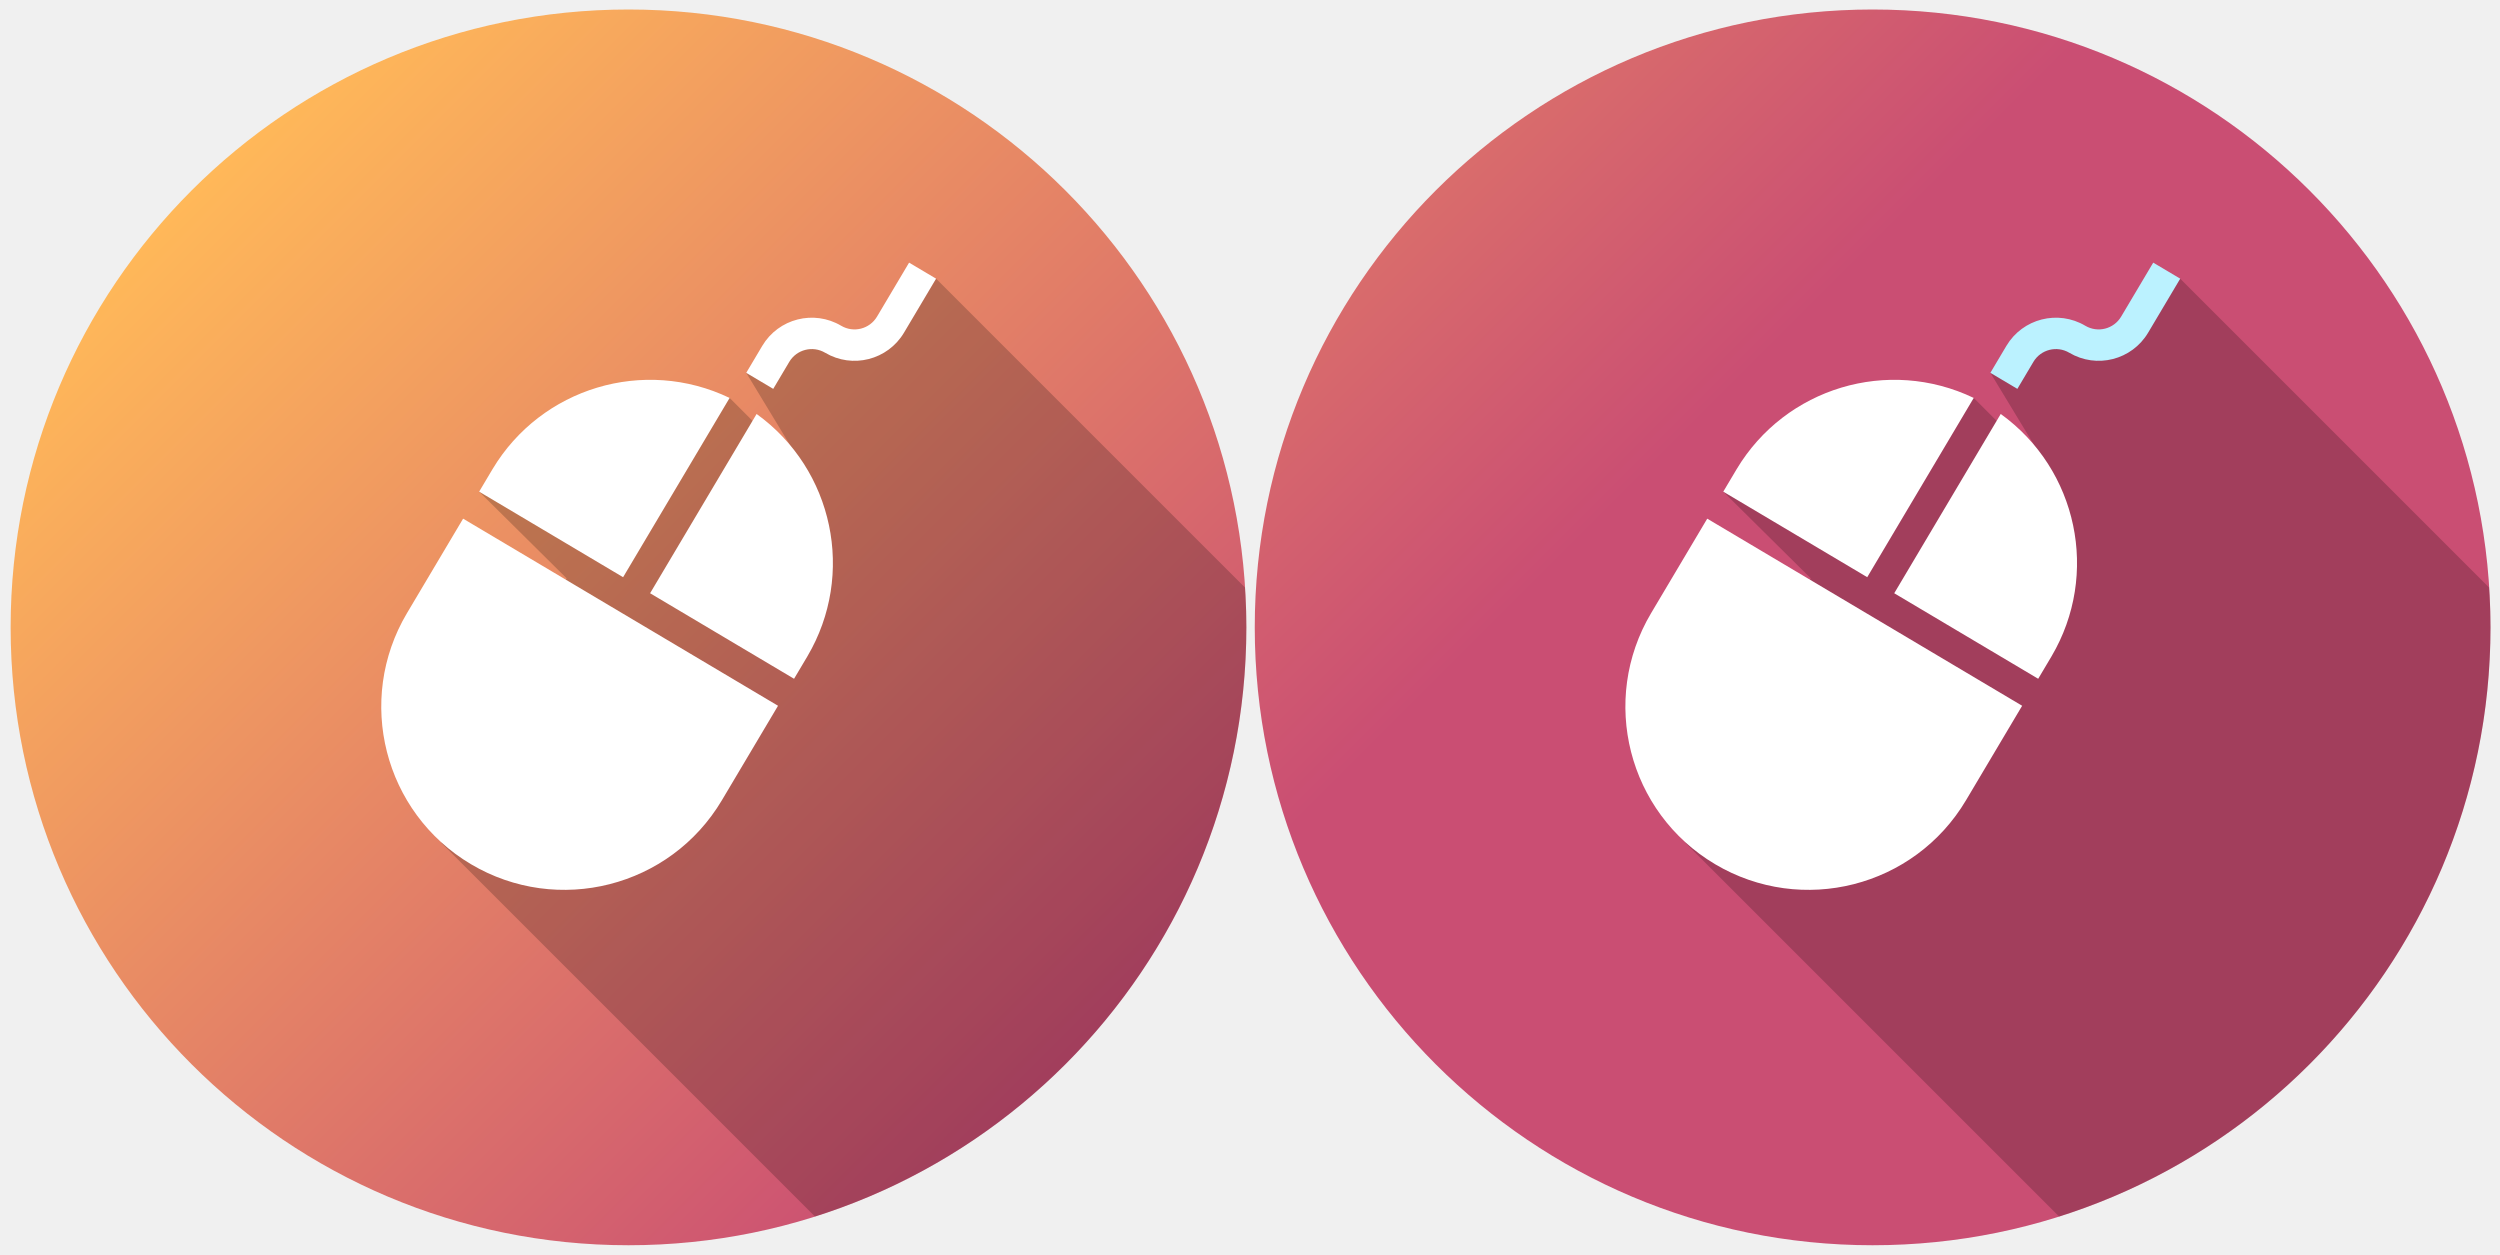
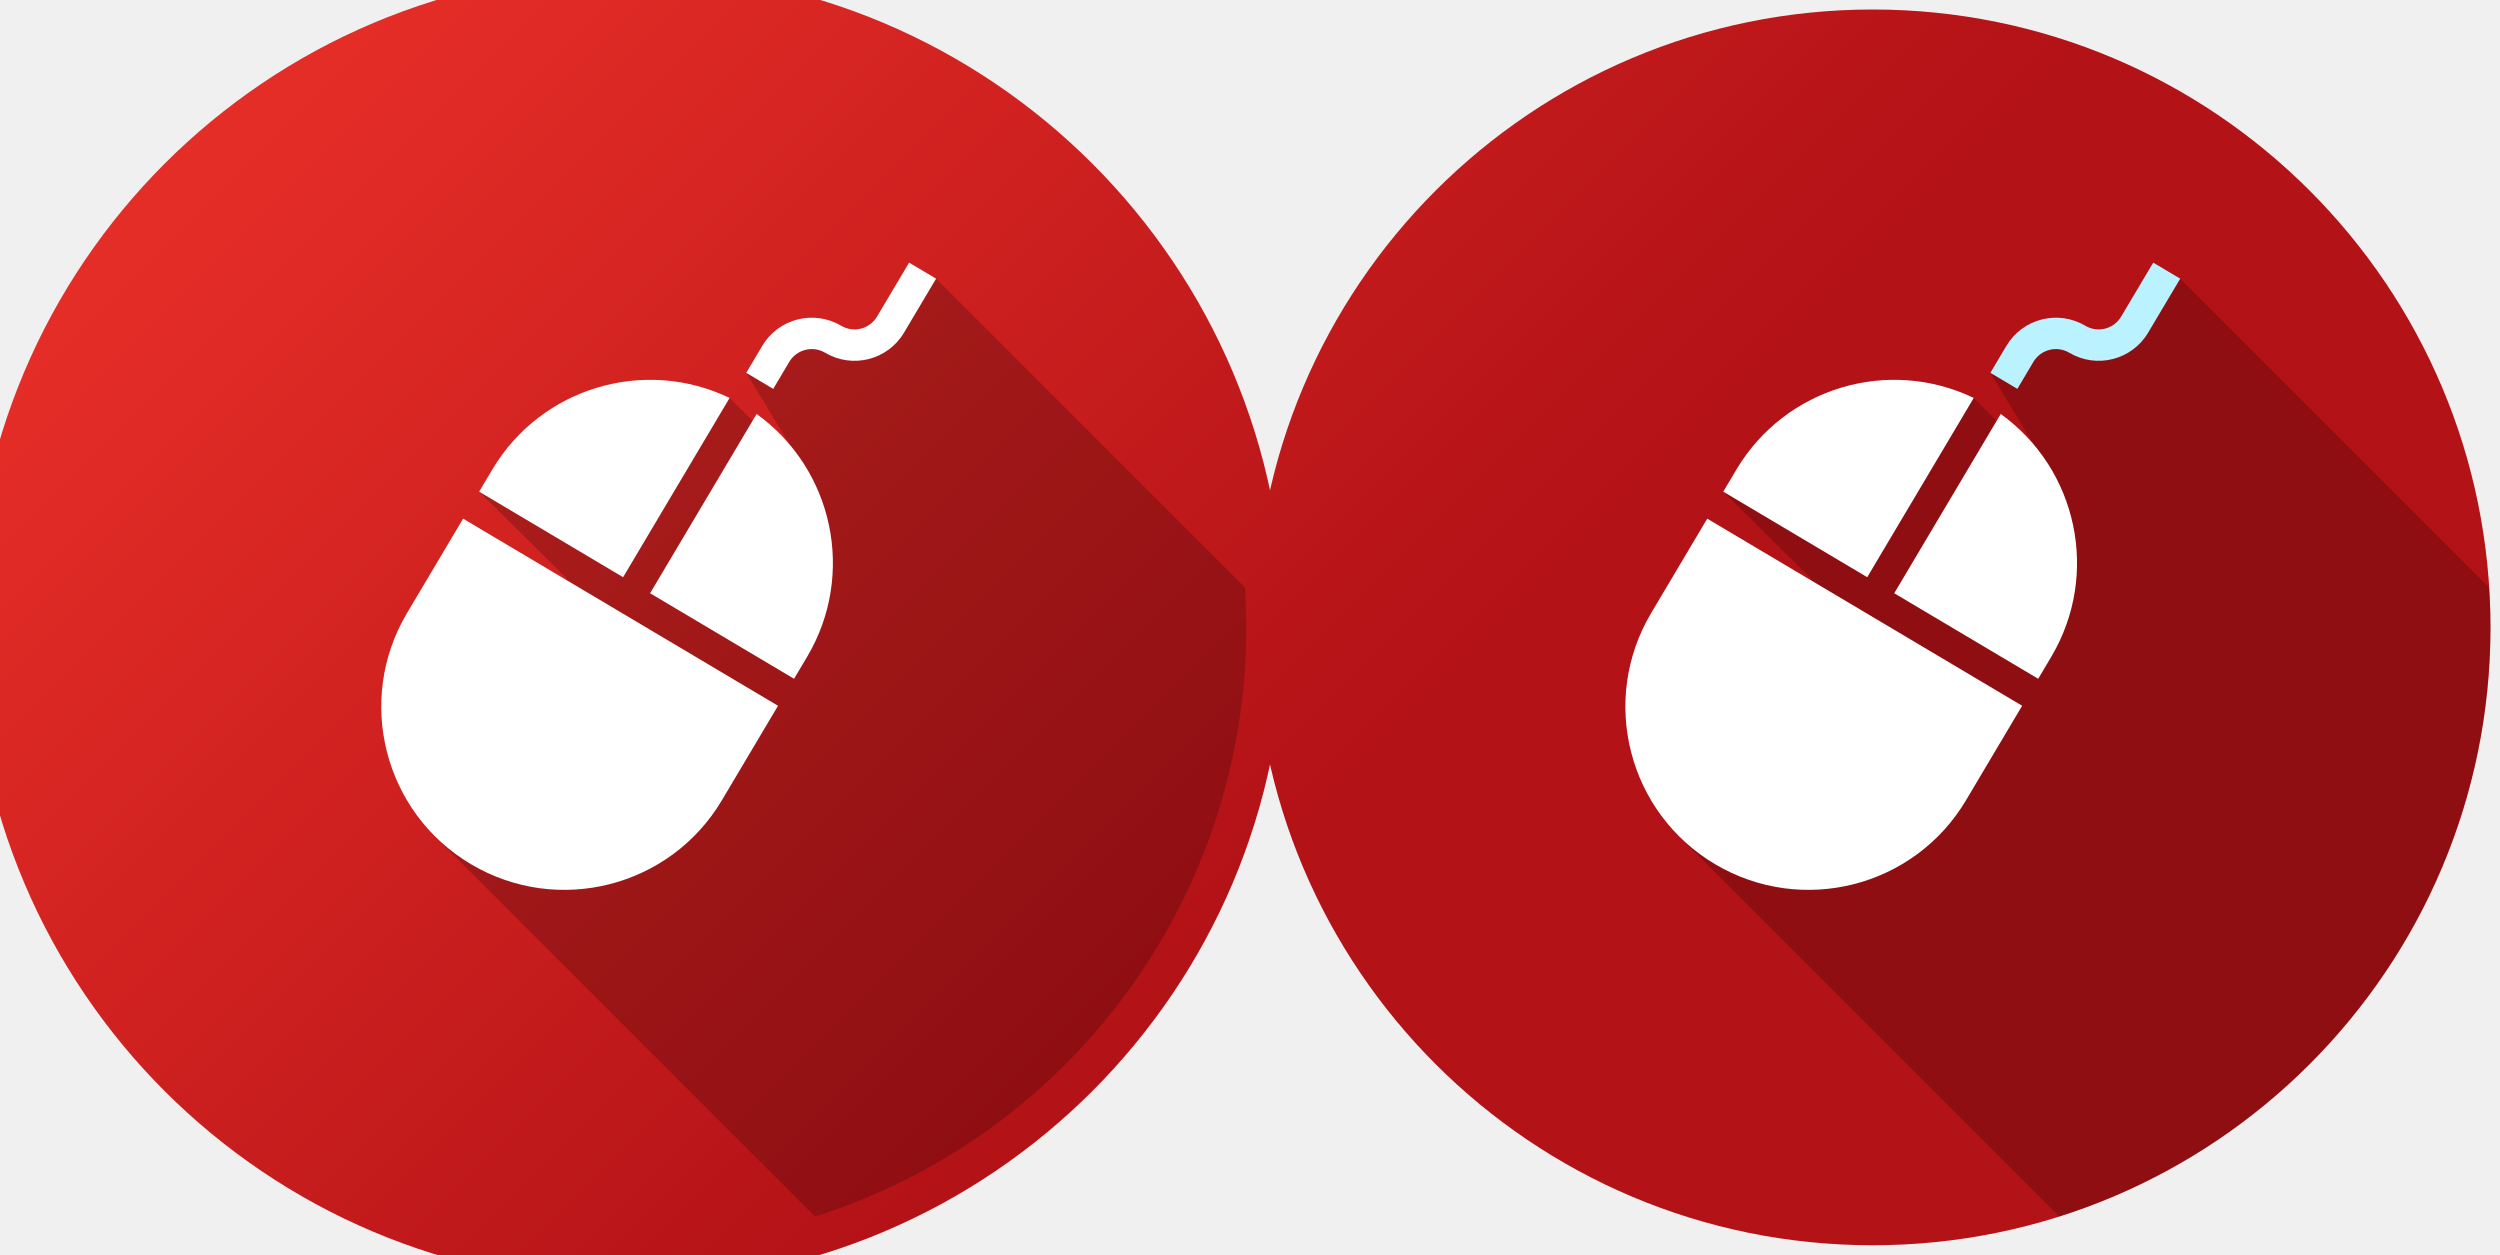
<svg xmlns="http://www.w3.org/2000/svg" width="263" height="132" viewBox="0 0 263 132">
  <defs>
    <linearGradient id="07e14ab3-50a7-408a-bf70-639e47234eef" x1="111.784" y1="111.667" x2="20.363" y2="20.246" gradientUnits="userSpaceOnUse">
      <stop offset="0" stop-color="#07758e" />
      <stop offset="1" stop-color="#087f95" />
    </linearGradient>
    <linearGradient id="a" x1="111.667" x2="20.246" y1="111.667" y2="20.246" gradientUnits="userSpaceOnUse">
-       <stop offset="0" stop-color="#ca4e73" class="stopColor07758e svgShape" />
-       <stop offset="1" stop-color="#ffb859" class="stopColor087f95 svgShape" />
+       <stop offset="0" stop-color="#b31217" class="stopColor07758e svgShape" />
+       <stop offset="1" stop-color="#e52d27" class="stopColor087f95 svgShape" />
    </linearGradient>
    <linearGradient id="bafd8e1d-6fb8-4b66-bf46-cae0618fb938" x1="242.059" y1="111.059" x2="151.008" y2="20.008" gradientUnits="userSpaceOnUse">
      <stop offset="0" stop-color="#099cbe" />
      <stop offset="1" stop-color="#0ba9c7" />
    </linearGradient>
  </defs>
  <g id="612397be-4c19-44ab-a07f-34b1b341ea04" data-name="Layer 2">
    <g id="503760ed-fa45-41de-937a-5ae1da6ff83a" data-name="Layer 1">
      <rect width="263" height="132" fill="none" />
-       <circle cx="66.118" cy="66" r="65" fill="url(#a)" />
+       <circle cx="66.118" cy="66" r="69" fill="url(#a)" />
      <path d="M85.734,127.98A65.023,65.023,0,0,0,131.118,66c0-1.41-.06-2.805-.149-4.192L98.477,29.316l-4.453,4.377-3.303,2.752-6.514-1.101-5.702,3.877,4.876,8.051-1.535-.318-5.091-5.091-6.94,2.597L67.6,44.002l-.743,1.566L50.406,51.724l9.202,9.115L46.406,88.652Z" opacity="0.2" />
      <path d="M48.719,54.564l-5.905,9.939a19.267,19.267,0,0,0,33.129,19.683l5.905-9.939Z" fill="#fff" />
      <path d="M79.595,43.55,68.39,62.409,83.535,71.407l1.406-2.366A19.323,19.323,0,0,0,79.595,43.55Z" fill="#fff" />
      <path d="M76.755,41.863a19.323,19.323,0,0,0-24.943,7.494l-1.406,2.366L65.55,60.722Z" fill="#fff" />
      <path d="M81.344,40.909l-2.84-1.687,1.687-2.84a6.063,6.063,0,0,1,8.299-2.113,2.752,2.752,0,0,0,3.772-.961l3.374-5.679,2.84,1.687-3.374,5.679a6.055,6.055,0,0,1-8.299,2.113,2.757,2.757,0,0,0-3.772.96Z" fill="white" />
      <circle cx="197" cy="66" r="65" fill="url(#a)" />
      <path d="M216.617,127.98A65.023,65.023,0,0,0,262,66c0-1.41-.06-2.805-.149-4.192L229.359,29.316l-4.453,4.377-3.303,2.752-6.514-1.101-5.702,3.877,4.876,8.051-1.535-.318-5.091-5.091-6.94,2.597-2.215-.459-.743,1.566-16.451,6.157,9.202,9.115L177.288,88.652Z" opacity="0.2" />
      <path d="M179.601,54.564l-5.905,9.939a19.267,19.267,0,0,0,33.129,19.683l5.905-9.939Z" fill="#fff" />
      <path d="M210.477,43.55,199.273,62.409l15.145,8.998,1.406-2.366A19.323,19.323,0,0,0,210.477,43.55Z" fill="#fff" />
      <path d="M207.637,41.863a19.323,19.323,0,0,0-24.943,7.494l-1.406,2.366,15.145,8.998Z" fill="#fff" />
      <path d="M212.227,40.909l-2.84-1.687,1.687-2.84a6.063,6.063,0,0,1,8.299-2.113,2.752,2.752,0,0,0,3.772-.961l3.374-5.679,2.84,1.687-3.374,5.679a6.055,6.055,0,0,1-8.299,2.113,2.757,2.757,0,0,0-3.772.96Z" fill="#bbf2ff" />
    </g>
  </g>
</svg>
